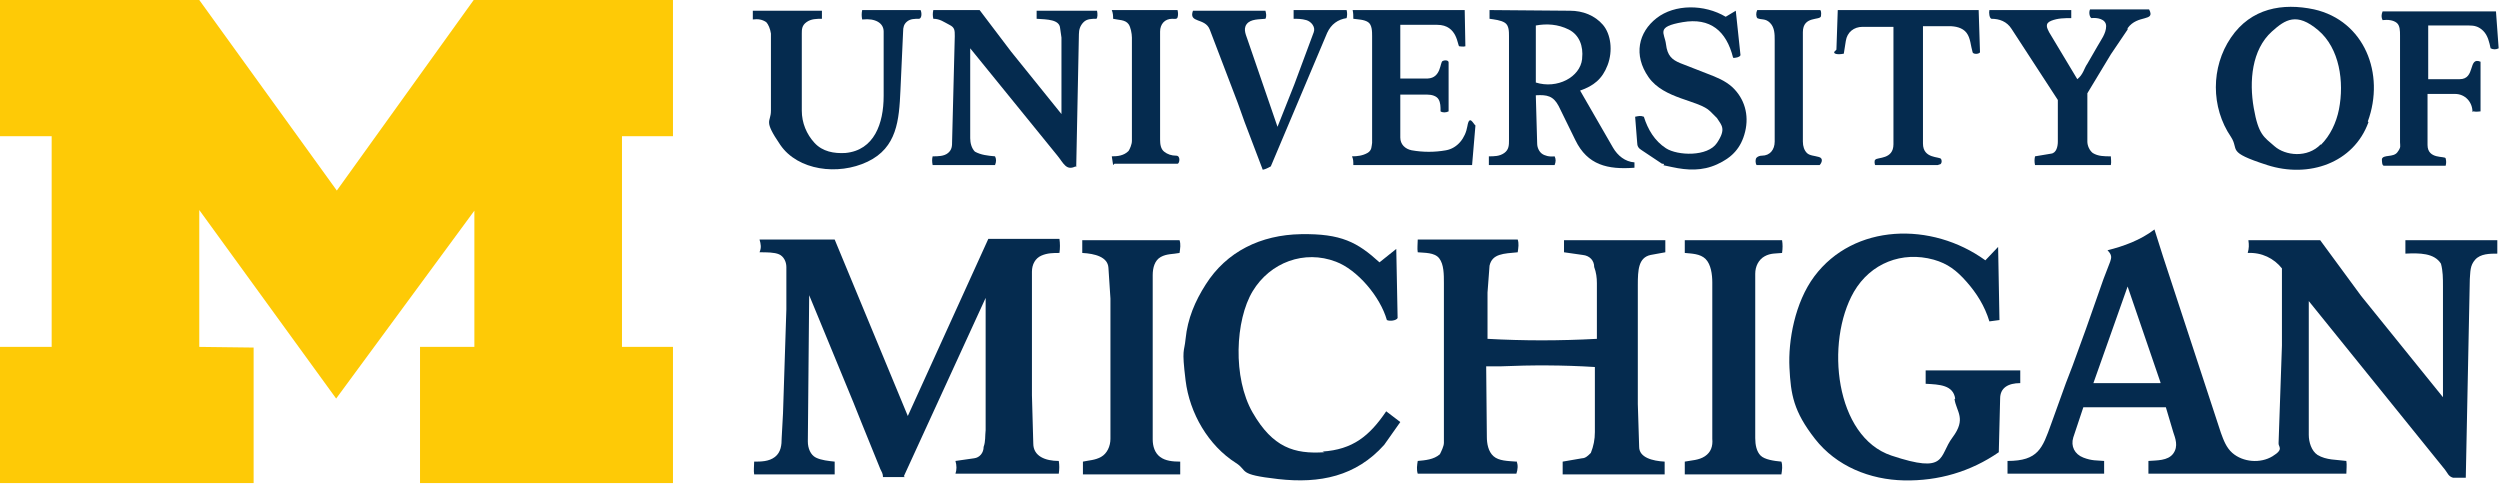
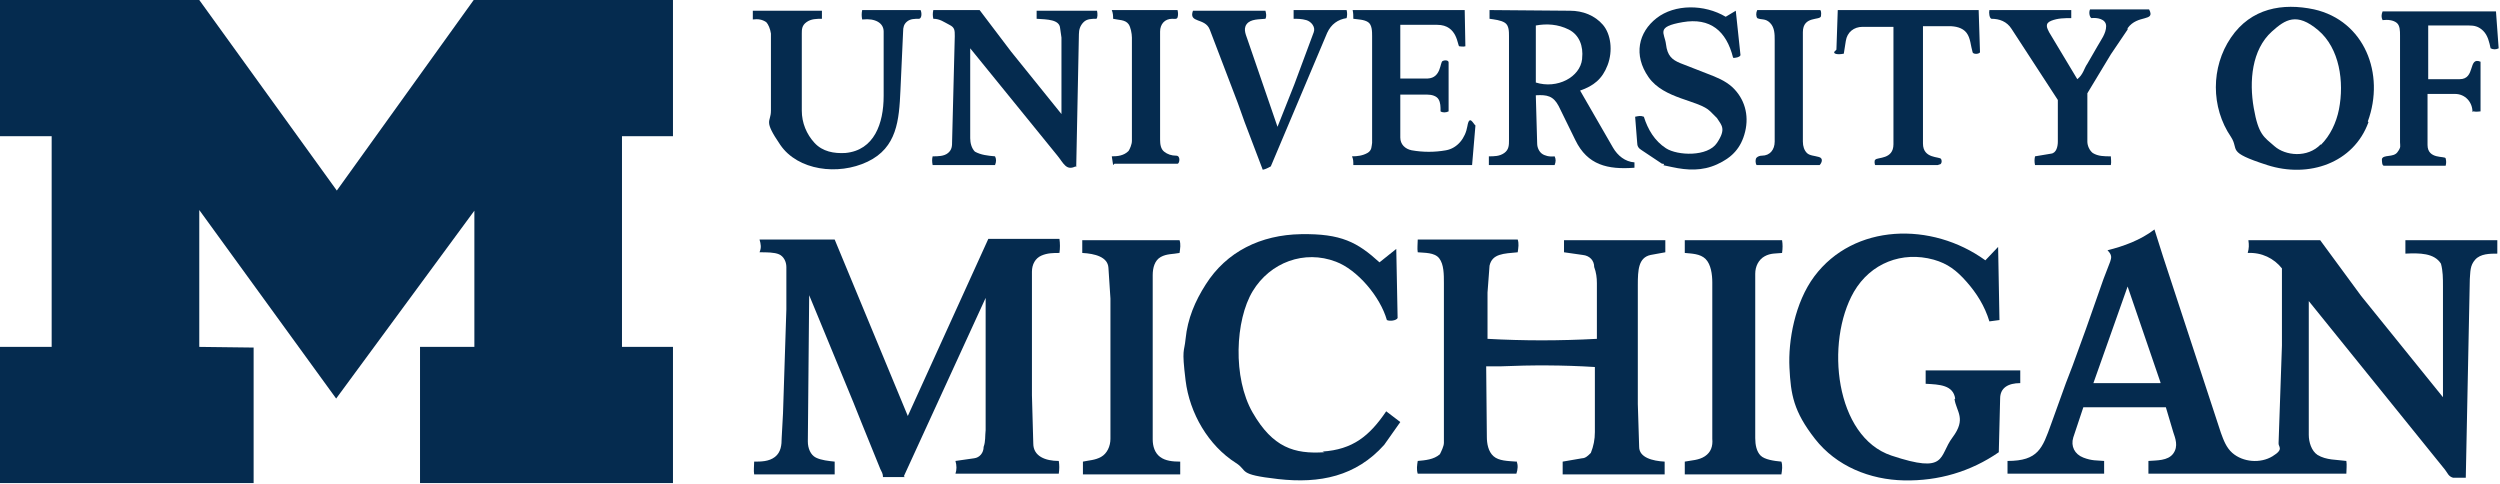
<svg xmlns="http://www.w3.org/2000/svg" id="Layer_1" version="1.1" viewBox="0 0 372.6 72">
  <defs>
    <style>
      .st0 {
        fill: #052b4f;
      }

      .st1 {
-         fill: #feca06;
+         /* brand maize is #feca06; the site's logo wall renders every logo
+            pure black via a contrast filter, and the light maize M lands on
+            the filter threshold and glitches — keep this copy single-color */
+         fill: #052b4f;
      }
    </style>
  </defs>
  <polygon class="st1" points="70.7 51.7 70.7 31.4 50.1 59.4 29.7 31.3 29.7 51.7 37.8 51.8 37.8 72 0 72 0 51.7 7.7 51.7 7.7 20.3 0 20.3 0 0 29.7 0 50.2 28.4 70.6 0 100.3 0 100.3 20.3 92.7 20.3 92.7 51.7 100.3 51.7 100.3 72 62.6 72 62.6 51.7 70.7 51.7" />
  <path class="st0" d="M344.1,44.3v20.5c0,1.1.4,2.4,1.3,3,1.3.8,2.9.7,4.3.9.1.6,0,1.3,0,1.9h-29.5s0-1.9,0-1.9c1.2-.1,2.9,0,3.7-1.1s.3-2.3,0-3.2l-1.1-3.7h-12.3s-1.5,4.5-1.5,4.5c-.4,1.3.2,2.5,1.5,3s2,.4,3.1.5v1.9s-14.4,0-14.4,0v-1.9c4.6,0,5.2-1.9,6.5-5.5l2.2-6.1,1-2.6,2-5.5,2.6-7.4,1-2.6c.2-.6.3-1-.4-1.7,2.4-.6,4.9-1.5,7-3.1l1.3,4.1,8.6,26.2c.4,1.1.8,2.2,1.7,3,1.6,1.4,4.2,1.6,6,.5s.8-1.4.9-2l.5-14.5v-11.5c-1.2-1.5-3-2.4-5.1-2.3.2-.7.2-1.2.1-1.9h10.7s6.1,8.3,6.1,8.3l12.2,15.1v-16.5c0-1.2,0-2.3-.3-3.4-1-1.6-3.2-1.6-5.3-1.5v-2s13.7,0,13.7,0c0,.6,0,1.3,0,2-1.1,0-2.5,0-3.3.9s-.7,1.8-.8,2.9l-.6,29.6h-1.9c-.7-.2-.8-.7-1.2-1.2l-20.6-25.5ZM322,57l-4.9-14.3-5.1,14.4h10Z" />
  <path class="st0" d="M134.9,71.1h-3.3c0-.5-.2-.8-.4-1.2l-2.8-6.9-1.2-3-5.4-13.1-1.2-2.9-.2,21.8c0,1,.4,2,1.2,2.4s1.9.5,2.8.6c0,.6,0,1.2,0,1.9h-12c-.1-.6,0-1.2,0-1.9,1,0,2.2,0,3.1-.7s1-1.8,1-2.8l.2-3.7.5-15.5v-6.3c0-.8-.4-1.6-1.1-1.9s-1.8-.3-2.9-.3c.3-.7.2-1.2,0-1.9h11.2s10.9,26.3,10.9,26.3l10-22,2-4.4h10.6c.1.7.1,1.4,0,2.1-.9,0-1.8,0-2.7.4s-1.4,1.3-1.4,2.4v18.4s.2,7.2.2,7.2c0,1.9,1.8,2.6,3.8,2.6.1.6.1,1.2,0,1.9h-15.4c.2-.6.2-1.2,0-1.9l2.8-.4c.8-.1,1.4-.8,1.4-1.7.3-.8.2-1.6.3-2.5v-19.7c0,0-12.2,26.6-12.2,26.6Z" />
  <path class="st0" d="M226,68.7c.3.6.2,1.3,0,1.9h-14.7c-.2-.6-.1-1.3,0-1.9,1.1-.1,2.4-.2,3.3-1,.2-.4.6-1.2.6-1.7v-23.8c0-1.3,0-2.8-.7-3.7s-2.2-.8-3.2-.9c-.1-.6,0-1.2,0-1.9h14.9c.2.6.1,1.2,0,1.9-2.1.2-3.8.2-4.2,2l-.3,4v6.9c5.4.3,10.7.3,16.3,0v-8.3c0-.8-.1-1.6-.4-2.4,0-1-.7-1.7-1.7-1.8l-2.8-.4v-1.8s15.1,0,15.1,0v1.8s-2.2.4-2.2.4c-1.8.4-1.9,2.2-1.9,4.5v17.7s.2,6.4.2,6.4c0,1.6,2,2.1,3.8,2.2v1.9s-15.2,0-15.2,0v-1.9s2.9-.5,2.9-.5c.5,0,.9-.4,1.3-.8.4-1,.6-2,.6-3.1v-9.7c-4.8-.3-9.4-.3-14.1-.1h-2.1c0,0,.1,10.5.1,10.5,0,1,.2,2.2,1,2.9s2.1.7,3.4.8Z" />
  <path class="st0" d="M291.4,59.4c-.3-2-2.3-2.1-4.4-2.2v-2s14.1,0,14.1,0v1.9c-1.8,0-3,.7-3,2.3l-.2,8c-4.2,2.9-9,4.3-14.1,4.2s-10.1-2.1-13.3-6.2-3.6-6.6-3.8-10.6.8-9.7,3.7-13.6c5.9-7.9,17.5-8.2,25.5-2.4l1.9-2,.2,10.9-1.5.2c-.7-2.3-1.9-4.2-3.4-5.9s-2.8-2.7-4.9-3.3c-4.7-1.3-9.4.5-11.9,4.8-4.3,7.5-2.8,21.6,5.6,24.4s7,.1,9.1-2.7.6-3.8.3-5.7Z" />
  <path class="st0" d="M197.1,67.3c4.5-.3,7-2.3,9.5-6l2.1,1.6-2.4,3.4c-4.2,4.7-9.6,5.8-15.8,5.1s-4.4-1.2-6.3-2.4c-4.1-2.6-6.9-7.4-7.5-12.3s-.2-4.1,0-6.2c.3-3,1.4-5.6,3-8.1,3.1-4.9,8.2-7.4,14.2-7.5s8.4,1.2,11.7,4.2l2.5-2,.2,10.3c-.2.4-1.2.5-1.6.3-1-3.5-4.4-7.5-7.6-8.7-4.7-1.8-9.8.1-12.4,4.4s-3,12.9,0,18.1,6.2,6.2,10.7,5.9Z" />
  <path class="st0" d="M265.6,70.7h-14.5s0-1.9,0-1.9c1-.2,2.1-.2,3-.8s1.2-1.5,1.1-2.6v-23.3c0-1.2-.2-2.7-1-3.5s-2.1-.8-3.1-.9v-1.9s14.5,0,14.5,0c.1.6.1,1.2,0,1.9-.9.1-1.7,0-2.6.5s-1.4,1.5-1.4,2.6v24.5c0,1,.2,2,.8,2.6s2,.8,3.1.9c.2.6.1,1.3,0,1.9Z" />
  <path class="st0" d="M175.9,70.7h-14.5s0-1.9,0-1.9c.9-.2,1.8-.2,2.7-.7s1.4-1.6,1.4-2.7v-20.9s-.3-4.6-.3-4.6c-.1-1.6-2-2.1-3.9-2.2v-1.9s14.5,0,14.5,0c.2.6.1,1.2,0,1.9-1,.2-1.9.1-2.8.6s-1.2,1.6-1.2,2.7v24.5c0,1,.3,2,1.1,2.6s1.9.7,3,.7v1.9Z" />
  <path class="st0" d="M353,18.2c-2.2,6.1-8.9,8.4-15.1,6.4s-4.1-2.2-5.4-4.2c-3-4.4-3-10.4,0-14.8s7.7-5.2,12.4-4.2c7.5,1.7,10.6,9.6,8,16.7ZM345.9,21.6c1.4-1.4,2.3-3.3,2.7-5.3.8-4.1.1-9.1-3.1-11.8s-4.9-1.6-6.9.2c-3,2.7-3.4,7.4-2.7,11.4s1.5,4.3,3.1,5.7,4.9,1.8,6.9-.3Z" />
  <path class="st0" d="M160.3,24.8c-1.4.7-1.8-.5-2.7-1.6l-13-16v13.4c0,.7.2,1.5.7,2,.9.5,1.9.6,3,.7.2.4.2.8,0,1.3h-9.3c-.1-.5-.1-.9,0-1.3.8,0,1.7,0,2.3-.5s.6-1.1.6-1.7l.4-15.7c0-.9,0-1.3-.8-1.7s-1.4-.9-2.4-.9c-.1-.5-.1-.8,0-1.3h6.9s4.7,6.2,4.7,6.2l7.5,9.3V5.6s-.2-1.4-.2-1.4c-.1-1.3-1.9-1.3-3.5-1.4,0-.4,0-.8,0-1.2h9c.1.4.1,1.1-.1,1.2-.7,0-1.4,0-1.9.5s-.7,1.1-.7,1.8l-.4,19.8Z" />
  <path class="st0" d="M228.9,14.3l.2,7.1c0,.6.3,1.2.7,1.5s1.1.5,1.9.4c.2.4.2.8,0,1.3h-9.8s0-1.3,0-1.3c.8,0,1.6,0,2.3-.5s.7-1.2.7-1.9V5.4c0-.7,0-1.6-.6-2s-1.6-.5-2.3-.6v-1.3s12,.1,12,.1c1.9,0,3.7.7,4.9,2.1s1.5,3.9.7,6-2.1,3.1-4.1,3.8l4.9,8.5c.7,1.2,1.8,2.1,3.2,2.2,0,.2,0,.6,0,.8-4,.3-7-.4-8.8-4.1l-2.5-5.1c-.8-1.5-1.7-1.7-3.4-1.6ZM235.8,8.7c.2-1.8-.4-3.5-2-4.3s-3.3-.9-4.9-.6v8.5c3.2,1,6.6-.8,6.9-3.5Z" />
  <path class="st0" d="M128.5,2.9c-.1-.5-.1-.9,0-1.4h8.7c.2.4.2,1.2-.2,1.3-.7,0-1.3,0-1.8.4s-.6.9-.6,1.5l-.4,8.8c-.2,4.4-.5,8.5-4.9,10.6s-10.4,1.3-13-2.5-1.4-3.3-1.4-5.1V5c-.1-.7-.4-1.4-.7-1.7-.6-.4-1.2-.5-2-.4,0-.4,0-.8,0-1.3h10.3c0,.4,0,.8,0,1.2-.8,0-1.6,0-2.3.5s-.7,1.1-.7,1.7v11.5c0,1.8.7,3.5,1.9,4.8s2.9,1.6,4.6,1.5c4.3-.4,5.7-4.4,5.7-8.5V4.7c0-1.3-1.3-2-3.1-1.8Z" />
  <path class="st0" d="M208.7,13.8v6.7c0,1,.7,1.7,1.7,1.9,1.7.3,3.4.3,5.1,0s2.9-1.8,3.2-3.6.9-.3,1.2-.1l-.5,5.9h-17.7c0-.5,0-.9-.2-1.3.8,0,1.6-.1,2.3-.5s.6-1,.7-1.5V5.4c0-.7,0-1.7-.6-2.1s-1.5-.4-2.2-.5c0-.5,0-.8-.1-1.3h16.7s.1,5.4.1,5.4c-.4.1-.7,0-.9,0-.3,0-.2-3.2-3.3-3.2h-5.5c0-.1,0,8,0,8h4.1c2-.1,1.8-2.4,2.2-2.6s.9-.1.9.2v7.3c-.4.2-.9.2-1.2,0,0-.7,0-1.3-.3-1.8s-1-.7-1.7-.7h-4Z" />
  <path class="st0" d="M247.7,24.4l-3-2c-.5-.3-.7-.6-.7-1.2l-.3-3.8c.5-.1.8-.2,1.3,0,.6,1.9,1.6,3.6,3.3,4.7s6.2,1.3,7.6-.8.7-2.6,0-3.7l-1-1c-1.7-1.7-6.9-1.8-9.2-5.1s-1.5-6.7,1.2-8.8,7.1-2.1,10.3-.2l1.5-.9.7,6.6c0,.3-.9.5-1.1.4-1-4-3.4-6-7.5-5.3s-2.7,1.6-2.5,3.3.9,2.3,2.1,2.8l4.1,1.6c1.3.5,2.6,1,3.7,2,1.8,1.7,2.5,4.1,1.9,6.6s-2,3.9-4.2,4.9-4.4.9-6.7.4-.8-.1-1.3-.5Z" />
  <path class="st0" d="M317.1,4.4l-2.5,3.7-3.5,5.8v7.2c0,.6.3,1.3.8,1.7.8.5,1.7.5,2.7.5,0,.4.1.8,0,1.3h-11.3c-.1-.5-.1-.8,0-1.3l2.4-.4c.8-.1,1-1.1,1-1.8v-6.2s-6.9-10.6-6.9-10.6c-.7-1.1-1.8-1.5-3-1.5-.3-.1-.4-.9-.3-1.3h12.2s0,1.2,0,1.2c-1,0-2,0-3,.4s-.6,1.1-.3,1.7l4.2,7c.9-.7,1-1.6,1.5-2.3l1.5-2.6c.5-.9,1.3-1.9,1.3-3s-1.4-1.3-2.2-1.2c-.3-.2-.4-.9-.2-1.3h8.8c1,1.9-1.7.7-3.2,2.8Z" />
  <path class="st0" d="M192.7,1.5h8c.1.4.1.8,0,1.2-1.3.2-2.3.9-2.9,2.2l-8.4,19.9c-.4.2-.7.4-1.2.5l-2.7-7.1-1-2.8-2.1-5.5-2.1-5.5c-.7-1.8-3.2-.9-2.5-2.8h10.8c.1.4.2.8,0,1.2-.9.1-2.2,0-2.8.8s0,1.8.2,2.5l4.4,12.8,2.5-6.3,2.9-7.8c.3-.8-.4-1.6-1.1-1.8s-1.3-.2-1.9-.2v-1.3Z" />
  <path class="st0" d="M288.8,24.6h-9.3c-.1,0-.2-.7,0-.8.3-.4,2.7,0,2.7-2.3V4s-4.6,0-4.6,0c-1.3,0-2.3.8-2.5,2.1l-.3,1.9c-1,.2-1.6,0-1.4-.3l.3-.3.2-5.9h21s.2,6.3.2,6.3c-.2.3-1,.3-1.1,0-.3-1-.3-2.1-.9-2.9s-1.7-1-2.6-1h-3.9s0,17.5,0,17.5c0,2.3,2.5,1.9,2.7,2.3s0,.8-.2.8Z" />
  <path class="st0" d="M368.5,16.7c0-1.5-1.1-2.7-2.6-2.7h-4.1s0,7.6,0,7.6c0,2.2,2.6,1.6,2.7,2s.1.7,0,1.1h-9.2c-.3,0-.3-.7-.3-1,.2-.7,1.7-.2,2.3-1s.4-.9.4-1.5V5.3c0-.7,0-1.5-.5-1.9s-1.3-.5-2.1-.4c-.2-.4-.2-.8,0-1.3h16.9s.4,5.5.4,5.5c-.4.2-.8.2-1.2,0-.2-.9-.4-1.9-1.1-2.6s-1.4-.8-2.1-.8h-6.1s0,8,0,8h4.7c2.4,0,1.2-3.4,3.1-2.6v7.4c-.3,0-.5.1-1.1,0Z" />
  <path class="st0" d="M271.2,24.6h-9.4c-.2-.3-.2-.9,0-1.1s.5-.3.8-.3c1.2,0,1.9-.9,1.9-2.1V6c0-.9,0-1.9-.7-2.6s-1.3-.4-1.9-.7c-.2-.3-.2-.8,0-1.2h9.4c.2.3.1.7.1.9-.1.7-2.7-.1-2.7,2.4v16.3c0,.7.2,1.3.6,1.7s1.1.4,1.8.6.4.9.1,1.2Z" />
  <path class="st0" d="M165.9,24.6l-.2-1.3c.9,0,1.8-.1,2.5-.8.2-.3.5-1,.5-1.5V5.6c0-.6-.2-1.6-.5-2-.5-.7-1.5-.6-2.3-.8,0-.4,0-.8-.2-1.3h9.8c.1.4.1.8,0,1.1s-.5.2-.8.2c-1.1,0-1.8.8-1.8,1.9v16.1c0,.7.1,1.4.6,1.8s1.1.6,1.8.6.5,1.2.2,1.2h-9.4Z" />
</svg>
